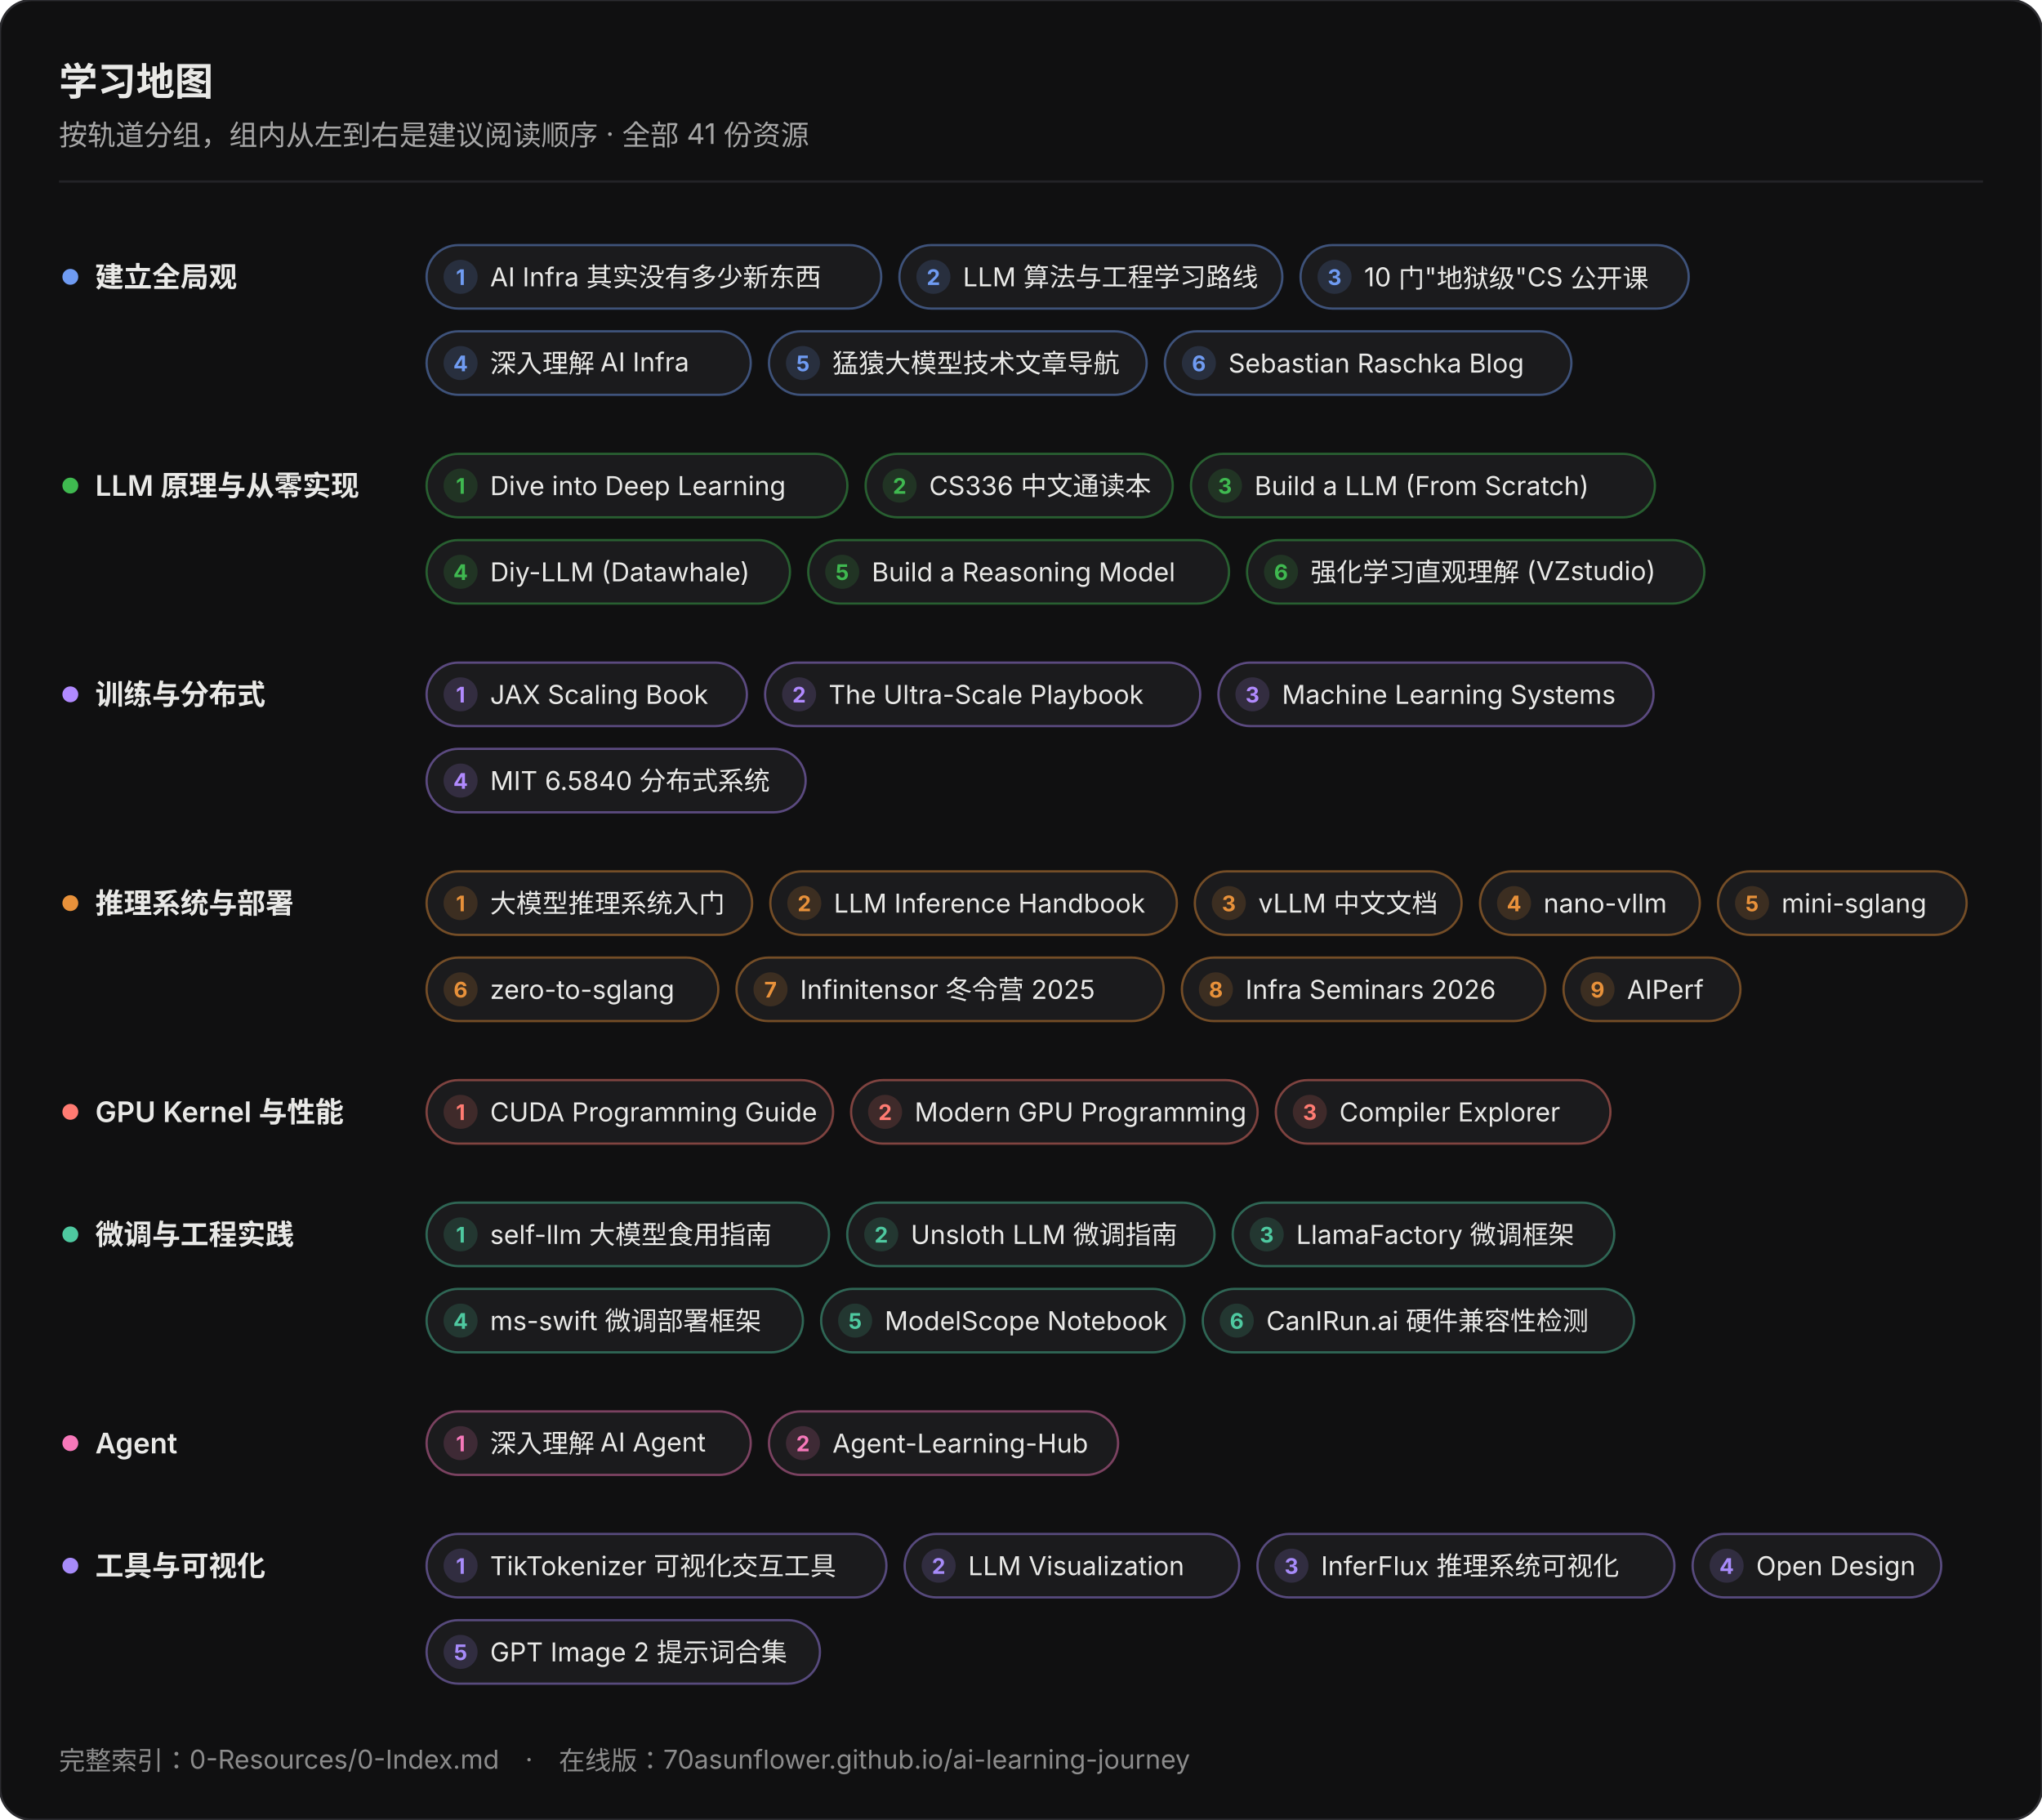
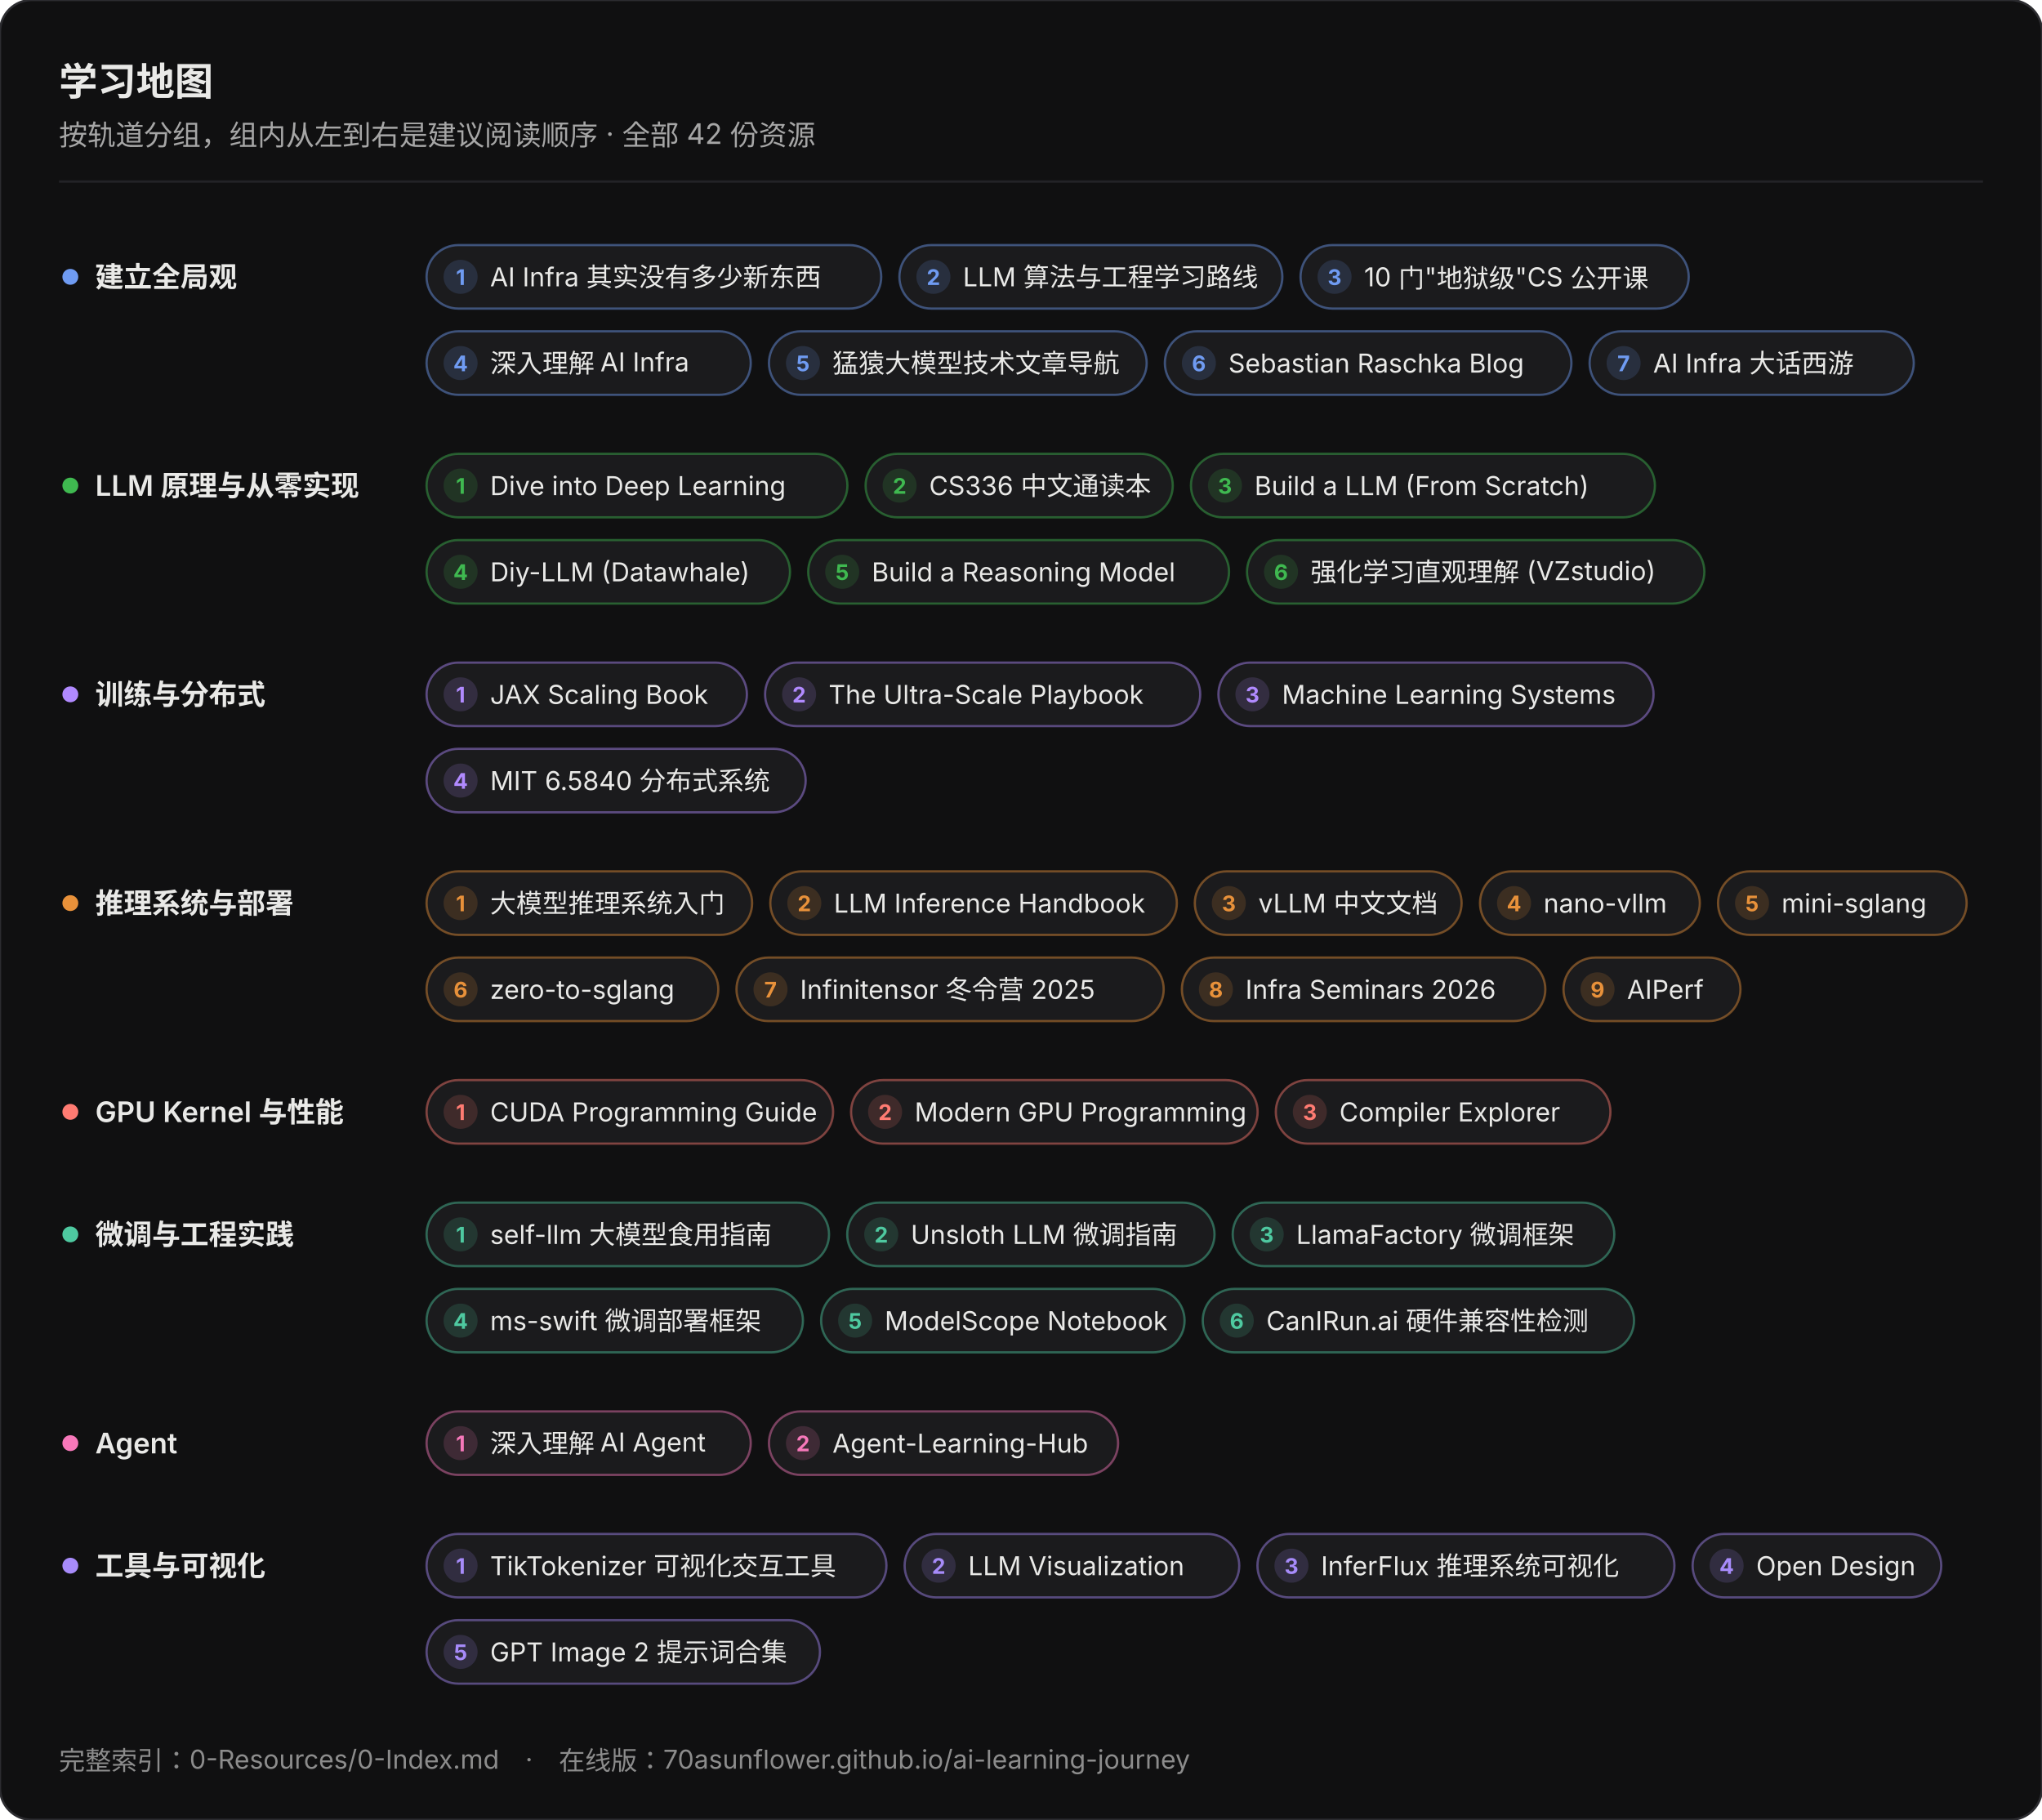
<svg xmlns="http://www.w3.org/2000/svg" width="900" height="802" viewBox="0 0 900 802" role="img" aria-label="学习地图：按学习顺序分轨列出全部资源" font-family="-apple-system, BlinkMacSystemFont, 'Segoe UI', 'PingFang SC', 'Hiragino Sans GB', 'Microsoft YaHei', sans-serif">
  <rect width="900" height="802" rx="14" fill="#101011" stroke="#2c2c30" />
  <text x="26" y="42" font-size="17" font-weight="650" fill="#e9e9e7">学习地图</text>
-   <text x="26" y="64" font-size="12.5" fill="#a6a6a6">按轨道分组，组内从左到右是建议阅读顺序 · 全部 41 份资源</text>
+   <text x="26" y="64" font-size="12.5" fill="#a6a6a6">按轨道分组，组内从左到右是建议阅读顺序 · 全部 42 份资源</text>
  <line x1="26" y1="80" x2="874" y2="80" stroke="#232327" />
  <circle cx="31" cy="122.0" r="3.5" fill="#6f9bf2" />
  <text x="42" y="126.5" font-size="12.5" font-weight="600" fill="#e9e9e7">建立全局观</text>
  <rect x="188.0" y="108" width="200.4" height="28" rx="14" fill="#1b1b1d" stroke="#6f9bf2" stroke-opacity="0.45" />
  <circle cx="203.0" cy="122.0" r="7.5" fill="#6f9bf2" fill-opacity="0.16" />
  <text x="203.0" y="125.6" text-anchor="middle" font-size="9.5" font-weight="700" fill="#6f9bf2">1</text>
  <text x="216.0" y="126.2" font-size="11.5" fill="#e9e9e7">AI Infra 其实没有多少新东西</text>
  <rect x="396.4" y="108" width="168.8" height="28" rx="14" fill="#1b1b1d" stroke="#6f9bf2" stroke-opacity="0.45" />
  <circle cx="411.4" cy="122.0" r="7.5" fill="#6f9bf2" fill-opacity="0.16" />
  <text x="411.4" y="125.6" text-anchor="middle" font-size="9.5" font-weight="700" fill="#6f9bf2">2</text>
  <text x="424.4" y="126.2" font-size="11.5" fill="#e9e9e7">LLM 算法与工程学习路线</text>
  <rect x="573.2" y="108" width="171.1" height="28" rx="14" fill="#1b1b1d" stroke="#6f9bf2" stroke-opacity="0.45" />
  <circle cx="588.2" cy="122.0" r="7.5" fill="#6f9bf2" fill-opacity="0.16" />
  <text x="588.2" y="125.6" text-anchor="middle" font-size="9.5" font-weight="700" fill="#6f9bf2">3</text>
  <text x="601.2" y="126.2" font-size="11.5" fill="#e9e9e7">10 门"地狱级"CS 公开课</text>
  <rect x="188.0" y="146" width="142.9" height="28" rx="14" fill="#1b1b1d" stroke="#6f9bf2" stroke-opacity="0.45" />
  <circle cx="203.0" cy="160.0" r="7.5" fill="#6f9bf2" fill-opacity="0.16" />
  <text x="203.0" y="163.6" text-anchor="middle" font-size="9.5" font-weight="700" fill="#6f9bf2">4</text>
  <text x="216.0" y="164.2" font-size="11.5" fill="#e9e9e7">深入理解 AI Infra</text>
  <rect x="338.9" y="146" width="166.5" height="28" rx="14" fill="#1b1b1d" stroke="#6f9bf2" stroke-opacity="0.45" />
  <circle cx="353.9" cy="160.0" r="7.5" fill="#6f9bf2" fill-opacity="0.16" />
  <text x="353.9" y="163.6" text-anchor="middle" font-size="9.5" font-weight="700" fill="#6f9bf2">5</text>
  <text x="366.9" y="164.2" font-size="11.5" fill="#e9e9e7">猛猿大模型技术文章导航</text>
  <rect x="513.4" y="146" width="179.2" height="28" rx="14" fill="#1b1b1d" stroke="#6f9bf2" stroke-opacity="0.45" />
  <circle cx="528.4" cy="160.0" r="7.5" fill="#6f9bf2" fill-opacity="0.16" />
  <text x="528.4" y="163.6" text-anchor="middle" font-size="9.5" font-weight="700" fill="#6f9bf2">6</text>
  <text x="541.4" y="164.2" font-size="11.5" fill="#e9e9e7">Sebastian Raschka Blog</text>
+   <rect x="700.6" y="146" width="142.9" height="28" rx="14" fill="#1b1b1d" stroke="#6f9bf2" stroke-opacity="0.45" />
+   <circle cx="715.6" cy="160.0" r="7.5" fill="#6f9bf2" fill-opacity="0.16" />
+   <text x="715.6" y="163.6" text-anchor="middle" font-size="9.5" font-weight="700" fill="#6f9bf2">7</text>
+   <text x="728.6" y="164.2" font-size="11.5" fill="#e9e9e7">AI Infra 大话西游</text>
  <circle cx="31" cy="214.0" r="3.5" fill="#3fb950" />
  <text x="42" y="218.5" font-size="12.5" font-weight="600" fill="#e9e9e7">LLM 原理与从零实现</text>
  <rect x="188.0" y="200" width="185.5" height="28" rx="14" fill="#1b1b1d" stroke="#3fb950" stroke-opacity="0.45" />
  <circle cx="203.0" cy="214.0" r="7.5" fill="#3fb950" fill-opacity="0.16" />
  <text x="203.0" y="217.6" text-anchor="middle" font-size="9.5" font-weight="700" fill="#3fb950">1</text>
  <text x="216.0" y="218.2" font-size="11.5" fill="#e9e9e7">Dive into Deep Learning</text>
  <rect x="381.5" y="200" width="135.4" height="28" rx="14" fill="#1b1b1d" stroke="#3fb950" stroke-opacity="0.45" />
  <circle cx="396.5" cy="214.0" r="7.5" fill="#3fb950" fill-opacity="0.16" />
  <text x="396.5" y="217.6" text-anchor="middle" font-size="9.5" font-weight="700" fill="#3fb950">2</text>
  <text x="409.5" y="218.2" font-size="11.5" fill="#e9e9e7">CS336 中文通读本</text>
  <rect x="524.9" y="200" width="204.5" height="28" rx="14" fill="#1b1b1d" stroke="#3fb950" stroke-opacity="0.45" />
  <circle cx="539.9" cy="214.0" r="7.5" fill="#3fb950" fill-opacity="0.16" />
  <text x="539.9" y="217.6" text-anchor="middle" font-size="9.5" font-weight="700" fill="#3fb950">3</text>
  <text x="552.9" y="218.2" font-size="11.5" fill="#e9e9e7">Build a LLM (From Scratch)</text>
  <rect x="188.0" y="238" width="160.2" height="28" rx="14" fill="#1b1b1d" stroke="#3fb950" stroke-opacity="0.45" />
  <circle cx="203.0" cy="252.0" r="7.5" fill="#3fb950" fill-opacity="0.16" />
  <text x="203.0" y="255.6" text-anchor="middle" font-size="9.5" font-weight="700" fill="#3fb950">4</text>
  <text x="216.0" y="256.2" font-size="11.5" fill="#e9e9e7">Diy-LLM (Datawhale)</text>
  <rect x="356.2" y="238" width="185.5" height="28" rx="14" fill="#1b1b1d" stroke="#3fb950" stroke-opacity="0.45" />
  <circle cx="371.2" cy="252.0" r="7.5" fill="#3fb950" fill-opacity="0.16" />
  <text x="371.2" y="255.6" text-anchor="middle" font-size="9.5" font-weight="700" fill="#3fb950">5</text>
  <text x="384.2" y="256.2" font-size="11.5" fill="#e9e9e7">Build a Reasoning Model</text>
  <rect x="549.6" y="238" width="201.6" height="28" rx="14" fill="#1b1b1d" stroke="#3fb950" stroke-opacity="0.45" />
  <circle cx="564.6" cy="252.0" r="7.5" fill="#3fb950" fill-opacity="0.16" />
  <text x="564.6" y="255.6" text-anchor="middle" font-size="9.5" font-weight="700" fill="#3fb950">6</text>
  <text x="577.6" y="256.2" font-size="11.5" fill="#e9e9e7">强化学习直观理解 (VZstudio)</text>
  <circle cx="31" cy="306.0" r="3.5" fill="#b18aff" />
  <text x="42" y="310.5" font-size="12.5" font-weight="600" fill="#e9e9e7">训练与分布式</text>
  <rect x="188.0" y="292" width="141.2" height="28" rx="14" fill="#1b1b1d" stroke="#b18aff" stroke-opacity="0.45" />
  <circle cx="203.0" cy="306.0" r="7.5" fill="#b18aff" fill-opacity="0.16" />
  <text x="203.0" y="309.6" text-anchor="middle" font-size="9.5" font-weight="700" fill="#b18aff">1</text>
  <text x="216.0" y="310.2" font-size="11.5" fill="#e9e9e7">JAX Scaling Book</text>
  <rect x="337.2" y="292" width="191.8" height="28" rx="14" fill="#1b1b1d" stroke="#b18aff" stroke-opacity="0.45" />
  <circle cx="352.2" cy="306.0" r="7.5" fill="#b18aff" fill-opacity="0.16" />
  <text x="352.2" y="309.6" text-anchor="middle" font-size="9.5" font-weight="700" fill="#b18aff">2</text>
  <text x="365.2" y="310.2" font-size="11.5" fill="#e9e9e7">The Ultra-Scale Playbook</text>
  <rect x="537.0" y="292" width="191.8" height="28" rx="14" fill="#1b1b1d" stroke="#b18aff" stroke-opacity="0.45" />
  <circle cx="552.0" cy="306.0" r="7.5" fill="#b18aff" fill-opacity="0.16" />
  <text x="552.0" y="309.6" text-anchor="middle" font-size="9.5" font-weight="700" fill="#b18aff">3</text>
  <text x="565.0" y="310.2" font-size="11.5" fill="#e9e9e7">Machine Learning Systems</text>
  <rect x="188.0" y="330" width="167.1" height="28" rx="14" fill="#1b1b1d" stroke="#b18aff" stroke-opacity="0.45" />
  <circle cx="203.0" cy="344.0" r="7.5" fill="#b18aff" fill-opacity="0.16" />
  <text x="203.0" y="347.6" text-anchor="middle" font-size="9.5" font-weight="700" fill="#b18aff">4</text>
  <text x="216.0" y="348.2" font-size="11.5" fill="#e9e9e7">MIT 6.5840 分布式系统</text>
  <circle cx="31" cy="398.0" r="3.5" fill="#e8913a" />
  <text x="42" y="402.5" font-size="12.5" font-weight="600" fill="#e9e9e7">推理系统与部署</text>
  <rect x="188.0" y="384" width="143.5" height="28" rx="14" fill="#1b1b1d" stroke="#e8913a" stroke-opacity="0.45" />
  <circle cx="203.0" cy="398.0" r="7.5" fill="#e8913a" fill-opacity="0.16" />
  <text x="203.0" y="401.6" text-anchor="middle" font-size="9.5" font-weight="700" fill="#e8913a">1</text>
  <text x="216.0" y="402.2" font-size="11.5" fill="#e9e9e7">大模型推理系统入门</text>
  <rect x="339.5" y="384" width="179.2" height="28" rx="14" fill="#1b1b1d" stroke="#e8913a" stroke-opacity="0.45" />
  <circle cx="354.5" cy="398.0" r="7.5" fill="#e8913a" fill-opacity="0.16" />
  <text x="354.5" y="401.6" text-anchor="middle" font-size="9.5" font-weight="700" fill="#e8913a">2</text>
  <text x="367.5" y="402.2" font-size="11.5" fill="#e9e9e7">LLM Inference Handbook</text>
  <rect x="526.6" y="384" width="117.6" height="28" rx="14" fill="#1b1b1d" stroke="#e8913a" stroke-opacity="0.45" />
  <circle cx="541.6" cy="398.0" r="7.5" fill="#e8913a" fill-opacity="0.16" />
  <text x="541.6" y="401.6" text-anchor="middle" font-size="9.5" font-weight="700" fill="#e8913a">3</text>
  <text x="554.6" y="402.2" font-size="11.5" fill="#e9e9e7">vLLM 中文文档</text>
  <rect x="652.3" y="384" width="96.9" height="28" rx="14" fill="#1b1b1d" stroke="#e8913a" stroke-opacity="0.45" />
  <circle cx="667.3" cy="398.0" r="7.5" fill="#e8913a" fill-opacity="0.16" />
  <text x="667.3" y="401.6" text-anchor="middle" font-size="9.5" font-weight="700" fill="#e8913a">4</text>
  <text x="680.3" y="402.2" font-size="11.5" fill="#e9e9e7">nano-vllm</text>
  <rect x="757.2" y="384" width="109.6" height="28" rx="14" fill="#1b1b1d" stroke="#e8913a" stroke-opacity="0.45" />
  <circle cx="772.2" cy="398.0" r="7.5" fill="#e8913a" fill-opacity="0.16" />
  <text x="772.2" y="401.6" text-anchor="middle" font-size="9.5" font-weight="700" fill="#e8913a">5</text>
  <text x="785.2" y="402.2" font-size="11.5" fill="#e9e9e7">mini-sglang</text>
  <rect x="188.0" y="422" width="128.6" height="28" rx="14" fill="#1b1b1d" stroke="#e8913a" stroke-opacity="0.45" />
  <circle cx="203.0" cy="436.0" r="7.5" fill="#e8913a" fill-opacity="0.16" />
  <text x="203.0" y="439.6" text-anchor="middle" font-size="9.5" font-weight="700" fill="#e8913a">6</text>
  <text x="216.0" y="440.2" font-size="11.5" fill="#e9e9e7">zero-to-sglang</text>
  <rect x="324.6" y="422" width="188.3" height="28" rx="14" fill="#1b1b1d" stroke="#e8913a" stroke-opacity="0.45" />
  <circle cx="339.6" cy="436.0" r="7.5" fill="#e8913a" fill-opacity="0.16" />
  <text x="339.6" y="439.6" text-anchor="middle" font-size="9.5" font-weight="700" fill="#e8913a">7</text>
  <text x="352.6" y="440.2" font-size="11.5" fill="#e9e9e7">Infinitensor 冬令营 2025</text>
  <rect x="520.9" y="422" width="160.2" height="28" rx="14" fill="#1b1b1d" stroke="#e8913a" stroke-opacity="0.45" />
  <circle cx="535.9" cy="436.0" r="7.5" fill="#e8913a" fill-opacity="0.16" />
  <text x="535.9" y="439.6" text-anchor="middle" font-size="9.5" font-weight="700" fill="#e8913a">8</text>
  <text x="548.9" y="440.2" font-size="11.5" fill="#e9e9e7">Infra Seminars 2026</text>
  <rect x="689.1" y="422" width="78.0" height="28" rx="14" fill="#1b1b1d" stroke="#e8913a" stroke-opacity="0.45" />
  <circle cx="704.1" cy="436.0" r="7.5" fill="#e8913a" fill-opacity="0.16" />
  <text x="704.1" y="439.6" text-anchor="middle" font-size="9.5" font-weight="700" fill="#e8913a">9</text>
  <text x="717.1" y="440.2" font-size="11.5" fill="#e9e9e7">AIPerf</text>
  <circle cx="31" cy="490.0" r="3.5" fill="#ff7b72" />
  <text x="42" y="494.5" font-size="12.5" font-weight="600" fill="#e9e9e7">GPU Kernel 与性能</text>
  <rect x="188.0" y="476" width="179.2" height="28" rx="14" fill="#1b1b1d" stroke="#ff7b72" stroke-opacity="0.45" />
  <circle cx="203.0" cy="490.0" r="7.5" fill="#ff7b72" fill-opacity="0.16" />
  <text x="203.0" y="493.6" text-anchor="middle" font-size="9.5" font-weight="700" fill="#ff7b72">1</text>
  <text x="216.0" y="494.2" font-size="11.5" fill="#e9e9e7">CUDA Programming Guide</text>
  <rect x="375.1" y="476" width="179.2" height="28" rx="14" fill="#1b1b1d" stroke="#ff7b72" stroke-opacity="0.45" />
  <circle cx="390.1" cy="490.0" r="7.5" fill="#ff7b72" fill-opacity="0.16" />
  <text x="390.1" y="493.6" text-anchor="middle" font-size="9.5" font-weight="700" fill="#ff7b72">2</text>
  <text x="403.1" y="494.2" font-size="11.5" fill="#e9e9e7">Modern GPU Programming</text>
  <rect x="562.3" y="476" width="147.5" height="28" rx="14" fill="#1b1b1d" stroke="#ff7b72" stroke-opacity="0.45" />
  <circle cx="577.3" cy="490.0" r="7.5" fill="#ff7b72" fill-opacity="0.16" />
  <text x="577.3" y="493.6" text-anchor="middle" font-size="9.5" font-weight="700" fill="#ff7b72">3</text>
  <text x="590.3" y="494.2" font-size="11.5" fill="#e9e9e7">Compiler Explorer</text>
  <circle cx="31" cy="544.0" r="3.5" fill="#4ec9a0" />
  <text x="42" y="548.5" font-size="12.5" font-weight="600" fill="#e9e9e7">微调与工程实践</text>
  <rect x="188.0" y="530" width="177.4" height="28" rx="14" fill="#1b1b1d" stroke="#4ec9a0" stroke-opacity="0.45" />
  <circle cx="203.0" cy="544.0" r="7.5" fill="#4ec9a0" fill-opacity="0.16" />
  <text x="203.0" y="547.6" text-anchor="middle" font-size="9.5" font-weight="700" fill="#4ec9a0">1</text>
  <text x="216.0" y="548.2" font-size="11.5" fill="#e9e9e7">self-llm 大模型食用指南</text>
  <rect x="373.4" y="530" width="161.9" height="28" rx="14" fill="#1b1b1d" stroke="#4ec9a0" stroke-opacity="0.45" />
  <circle cx="388.4" cy="544.0" r="7.5" fill="#4ec9a0" fill-opacity="0.16" />
  <text x="388.4" y="547.6" text-anchor="middle" font-size="9.5" font-weight="700" fill="#4ec9a0">2</text>
  <text x="401.4" y="548.2" font-size="11.5" fill="#e9e9e7">Unsloth LLM 微调指南</text>
  <rect x="543.3" y="530" width="168.2" height="28" rx="14" fill="#1b1b1d" stroke="#4ec9a0" stroke-opacity="0.45" />
  <circle cx="558.3" cy="544.0" r="7.5" fill="#4ec9a0" fill-opacity="0.16" />
  <text x="558.3" y="547.6" text-anchor="middle" font-size="9.5" font-weight="700" fill="#4ec9a0">3</text>
  <text x="571.3" y="548.2" font-size="11.5" fill="#e9e9e7">LlamaFactory 微调框架</text>
  <rect x="188.0" y="568" width="165.9" height="28" rx="14" fill="#1b1b1d" stroke="#4ec9a0" stroke-opacity="0.45" />
  <circle cx="203.0" cy="582.0" r="7.5" fill="#4ec9a0" fill-opacity="0.16" />
  <text x="203.0" y="585.6" text-anchor="middle" font-size="9.5" font-weight="700" fill="#4ec9a0">4</text>
  <text x="216.0" y="586.2" font-size="11.5" fill="#e9e9e7">ms-swift 微调部署框架</text>
  <rect x="361.9" y="568" width="160.2" height="28" rx="14" fill="#1b1b1d" stroke="#4ec9a0" stroke-opacity="0.45" />
  <circle cx="376.9" cy="582.0" r="7.5" fill="#4ec9a0" fill-opacity="0.16" />
  <text x="376.9" y="585.6" text-anchor="middle" font-size="9.5" font-weight="700" fill="#4ec9a0">5</text>
  <text x="389.9" y="586.2" font-size="11.5" fill="#e9e9e7">ModelScope Notebook</text>
  <rect x="530.1" y="568" width="190.1" height="28" rx="14" fill="#1b1b1d" stroke="#4ec9a0" stroke-opacity="0.45" />
  <circle cx="545.1" cy="582.0" r="7.5" fill="#4ec9a0" fill-opacity="0.16" />
  <text x="545.1" y="585.6" text-anchor="middle" font-size="9.5" font-weight="700" fill="#4ec9a0">6</text>
  <text x="558.1" y="586.2" font-size="11.5" fill="#e9e9e7">CanIRun.ai 硬件兼容性检测</text>
  <circle cx="31" cy="636.0" r="3.5" fill="#f778ba" />
  <text x="42" y="640.5" font-size="12.5" font-weight="600" fill="#e9e9e7">Agent</text>
  <rect x="188.0" y="622" width="142.9" height="28" rx="14" fill="#1b1b1d" stroke="#f778ba" stroke-opacity="0.45" />
  <circle cx="203.0" cy="636.0" r="7.5" fill="#f778ba" fill-opacity="0.16" />
  <text x="203.0" y="639.6" text-anchor="middle" font-size="9.5" font-weight="700" fill="#f778ba">1</text>
  <text x="216.0" y="640.2" font-size="11.5" fill="#e9e9e7">深入理解 AI Agent</text>
  <rect x="338.9" y="622" width="153.9" height="28" rx="14" fill="#1b1b1d" stroke="#f778ba" stroke-opacity="0.45" />
  <circle cx="353.9" cy="636.0" r="7.5" fill="#f778ba" fill-opacity="0.16" />
  <text x="353.9" y="639.6" text-anchor="middle" font-size="9.5" font-weight="700" fill="#f778ba">2</text>
  <text x="366.9" y="640.2" font-size="11.5" fill="#e9e9e7">Agent-Learning-Hub</text>
  <circle cx="31" cy="690.0" r="3.5" fill="#a78bfa" />
  <text x="42" y="694.5" font-size="12.5" font-weight="600" fill="#e9e9e7">工具与可视化</text>
  <rect x="188.0" y="676" width="202.7" height="28" rx="14" fill="#1b1b1d" stroke="#a78bfa" stroke-opacity="0.45" />
  <circle cx="203.0" cy="690.0" r="7.5" fill="#a78bfa" fill-opacity="0.16" />
  <text x="203.0" y="693.6" text-anchor="middle" font-size="9.5" font-weight="700" fill="#a78bfa">1</text>
  <text x="216.0" y="694.2" font-size="11.5" fill="#e9e9e7">TikTokenizer 可视化交互工具</text>
  <rect x="398.7" y="676" width="147.5" height="28" rx="14" fill="#1b1b1d" stroke="#a78bfa" stroke-opacity="0.45" />
  <circle cx="413.7" cy="690.0" r="7.5" fill="#a78bfa" fill-opacity="0.16" />
  <text x="413.7" y="693.6" text-anchor="middle" font-size="9.5" font-weight="700" fill="#a78bfa">2</text>
  <text x="426.7" y="694.2" font-size="11.5" fill="#e9e9e7">LLM Visualization</text>
  <rect x="554.2" y="676" width="183.8" height="28" rx="14" fill="#1b1b1d" stroke="#a78bfa" stroke-opacity="0.45" />
  <circle cx="569.2" cy="690.0" r="7.5" fill="#a78bfa" fill-opacity="0.16" />
  <text x="569.2" y="693.6" text-anchor="middle" font-size="9.5" font-weight="700" fill="#a78bfa">3</text>
  <text x="582.2" y="694.2" font-size="11.5" fill="#e9e9e7">InferFlux 推理系统可视化</text>
  <rect x="746.0" y="676" width="109.6" height="28" rx="14" fill="#1b1b1d" stroke="#a78bfa" stroke-opacity="0.45" />
  <circle cx="761.0" cy="690.0" r="7.5" fill="#a78bfa" fill-opacity="0.16" />
  <text x="761.0" y="693.6" text-anchor="middle" font-size="9.5" font-weight="700" fill="#a78bfa">4</text>
  <text x="774.0" y="694.2" font-size="11.5" fill="#e9e9e7">Open Design</text>
  <rect x="188.0" y="714" width="173.4" height="28" rx="14" fill="#1b1b1d" stroke="#a78bfa" stroke-opacity="0.45" />
  <circle cx="203.0" cy="728.0" r="7.5" fill="#a78bfa" fill-opacity="0.16" />
  <text x="203.0" y="731.6" text-anchor="middle" font-size="9.5" font-weight="700" fill="#a78bfa">5</text>
  <text x="216.0" y="732.2" font-size="11.5" fill="#e9e9e7">GPT Image 2 提示词合集</text>
  <text x="26" y="780" font-size="11.5" fill="#8c8c8c">完整索引：0-Resources/0-Index.md　·　在线版：70asunflower.github.io/ai-learning-journey</text>
</svg>
